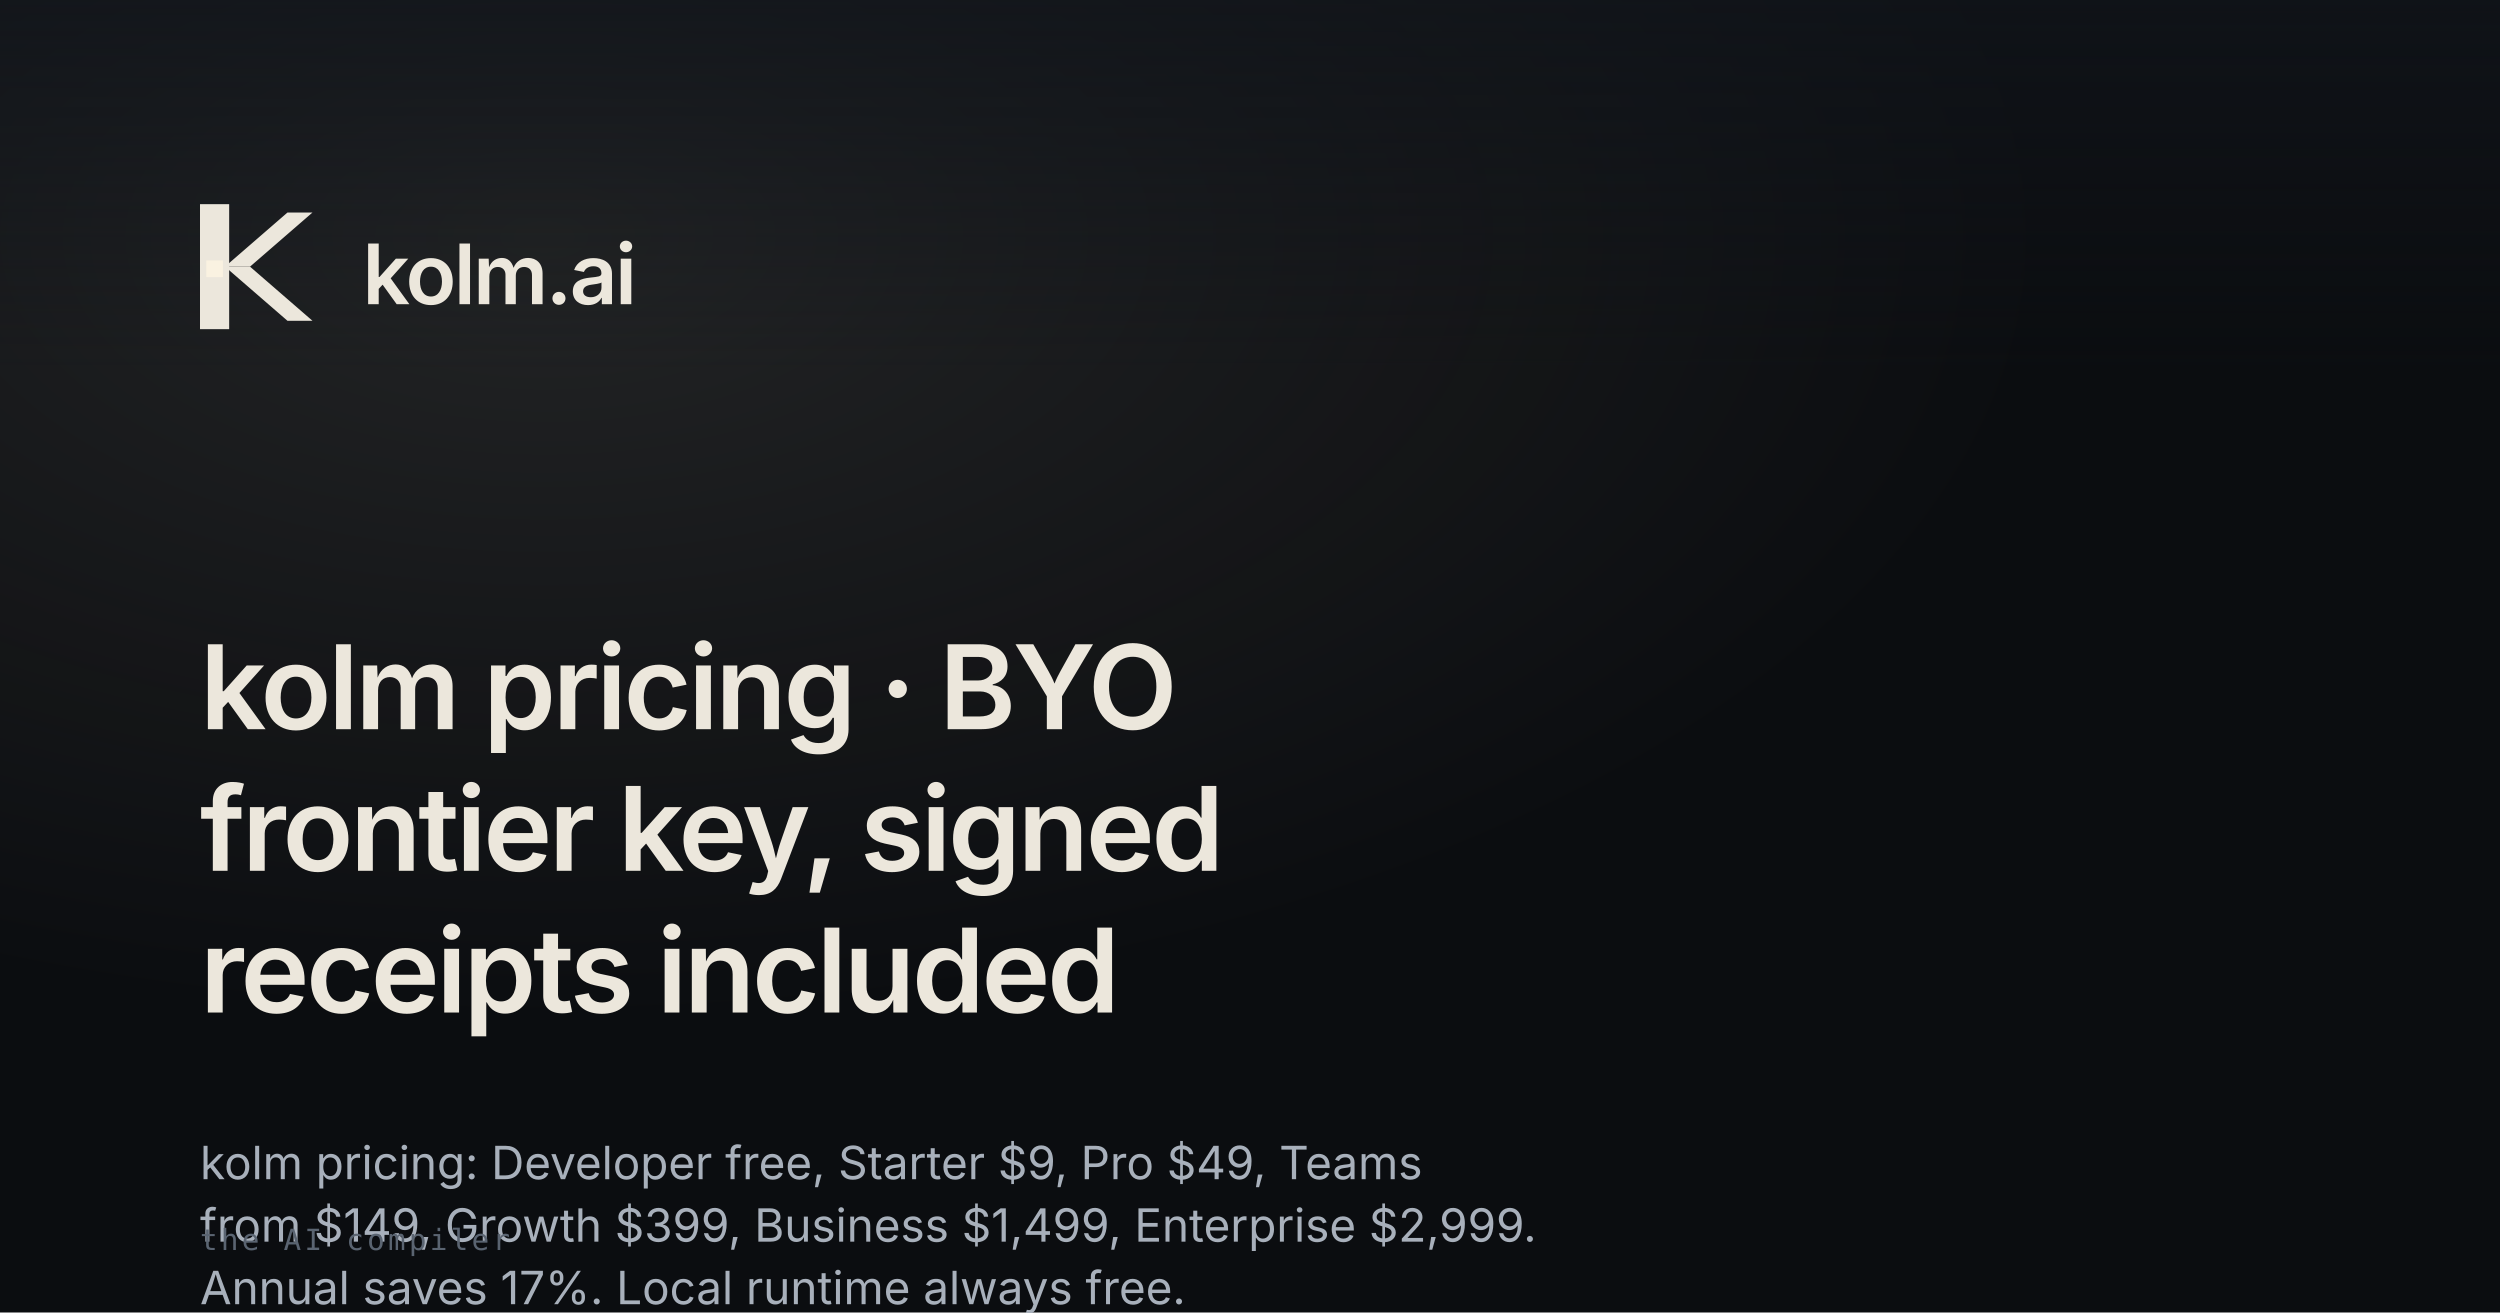
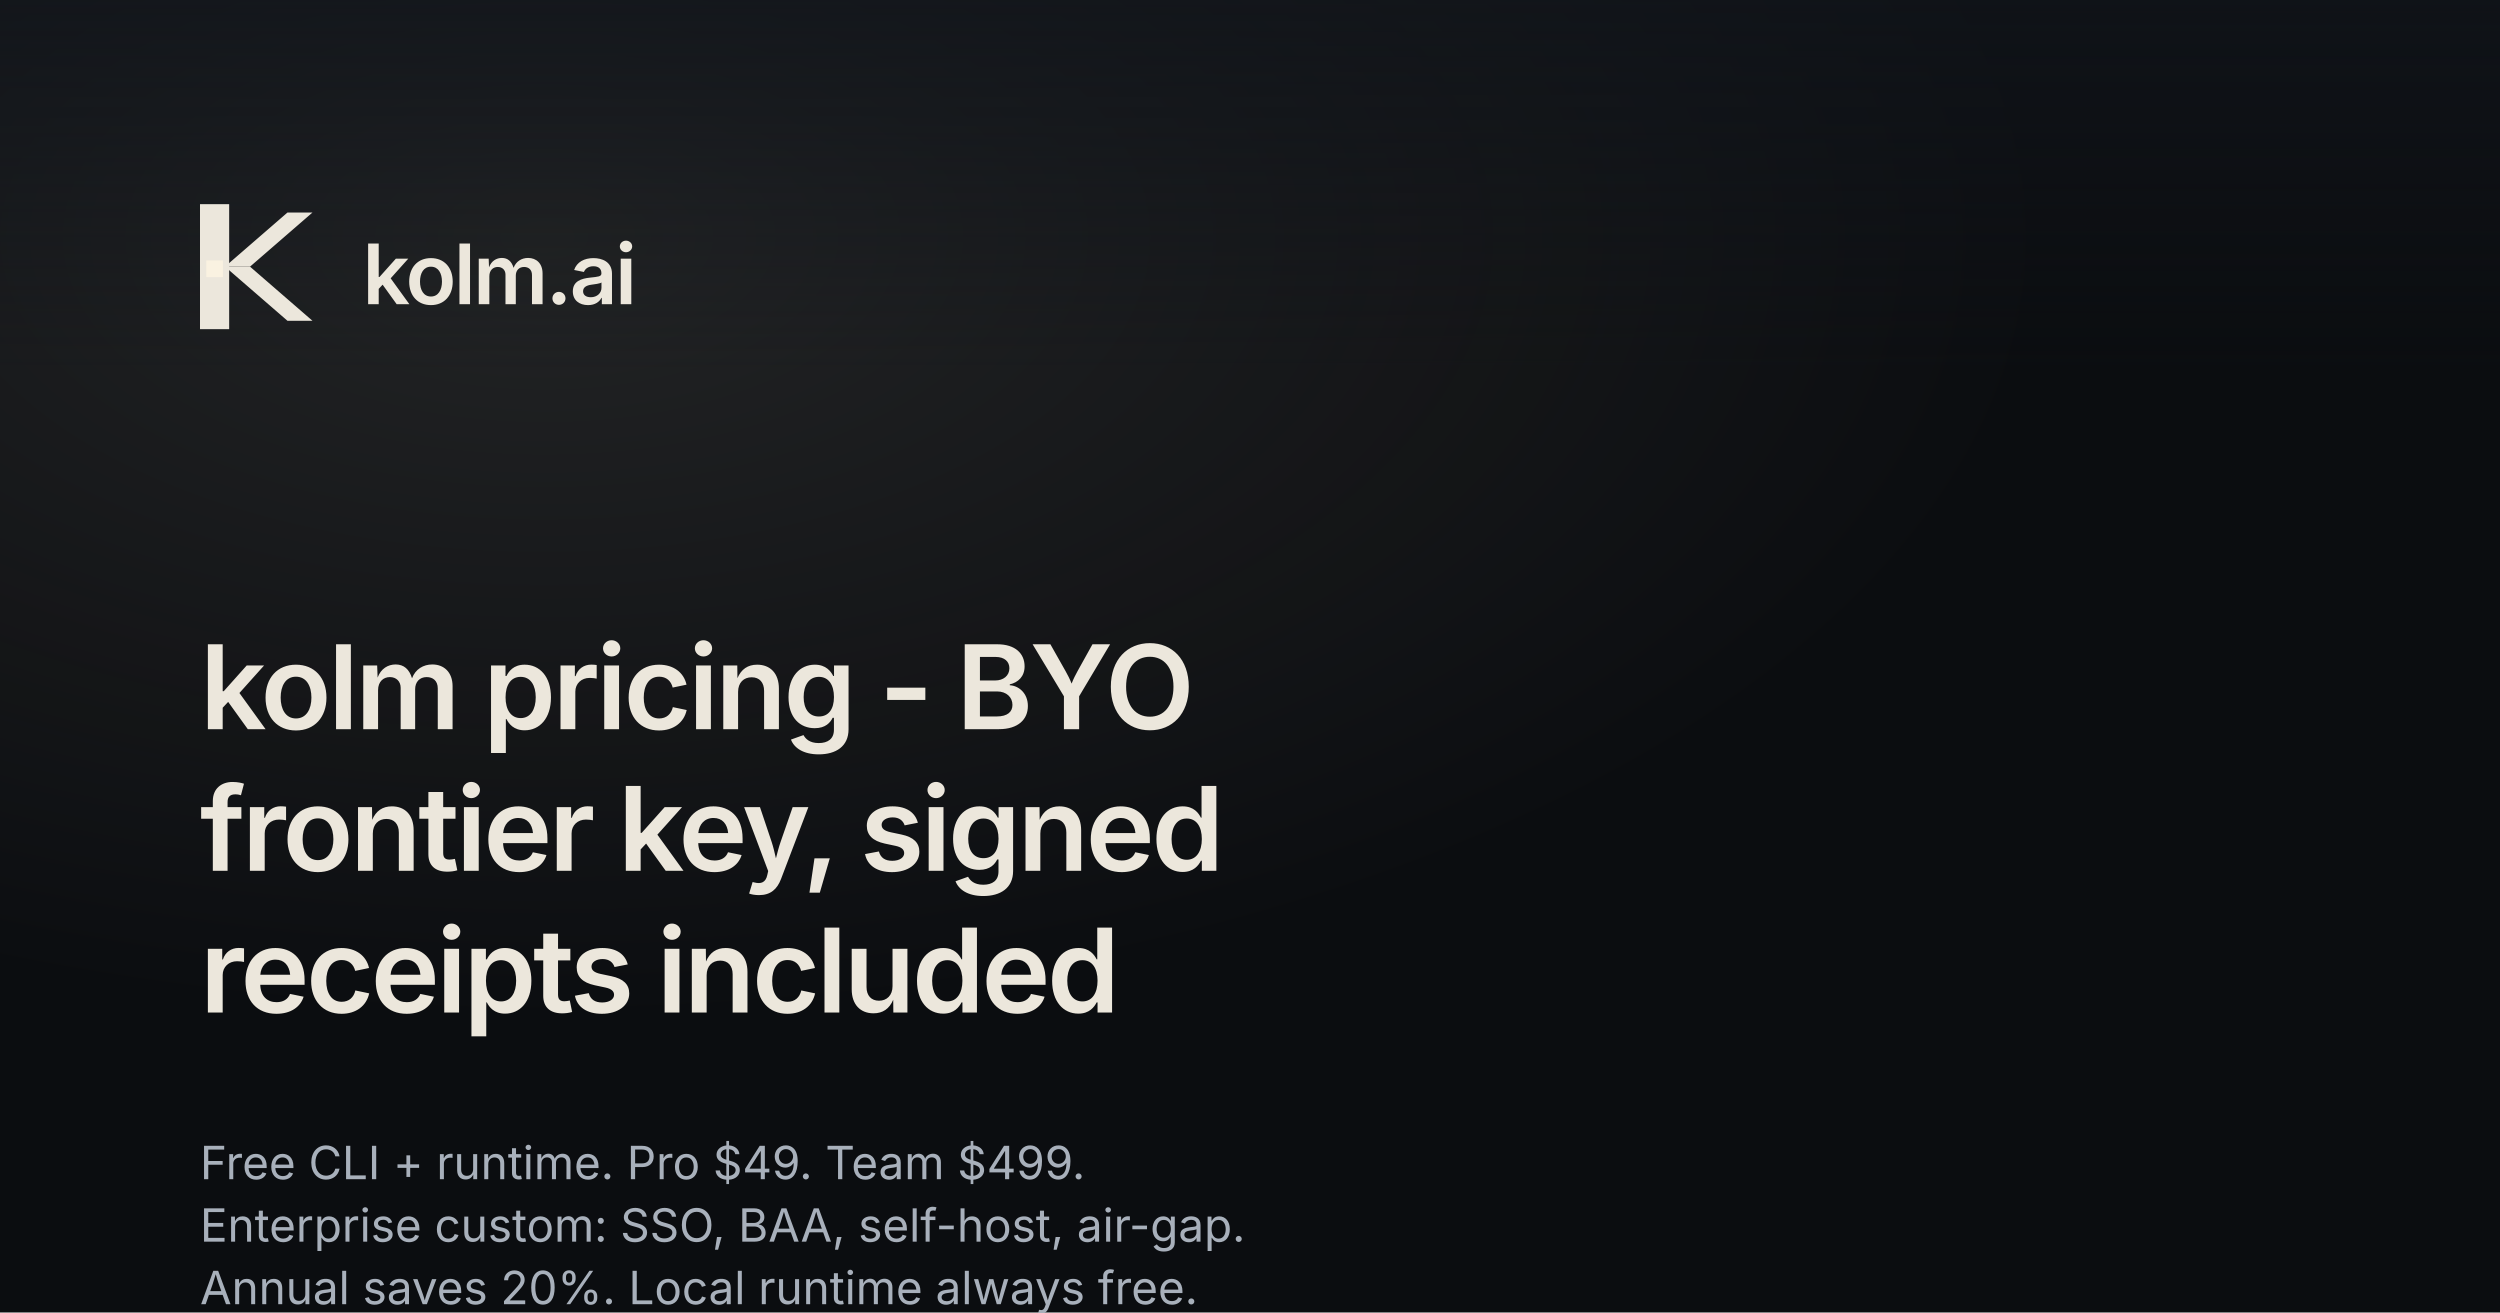
- <svg xmlns="http://www.w3.org/2000/svg" width="1200" height="630" viewBox="0 0 1200 630" role="img" aria-label="kolm pricing · BYO frontier key, signed receipts included | kolm.ai">
+ <svg xmlns="http://www.w3.org/2000/svg" width="1200" height="630" viewBox="0 0 1200 630" role="img" aria-label="kolm pricing - Free, Pro, Team, Enterprise | kolm.ai">
  <defs>
    <radialGradient id="glow" cx="22%" cy="18%" r="60%">
      <stop offset="0%" stop-color="#faf2e1" stop-opacity="0.10" />
      <stop offset="100%" stop-color="#faf2e1" stop-opacity="0" />
    </radialGradient>
    <linearGradient id="topfade" x1="0" y1="0" x2="0" y2="1">
      <stop offset="0%" stop-color="#11151b" stop-opacity="0.7" />
      <stop offset="100%" stop-color="#11151b" stop-opacity="0" />
    </linearGradient>
  </defs>
  <rect width="1200" height="630" fill="#0b0d10" />
  <rect width="1200" height="630" fill="url(#glow)" />
  <rect width="1200" height="180" fill="url(#topfade)" />
  <g transform="translate(96 96)">
    <rect x="0" y="2" width="14" height="60" fill="#ece7dc" />
    <path d="M42 6 L54 6 L24 32 L12 32 Z" fill="#ece7dc" />
    <path d="M12 32 L24 32 L54 58 L42 58 Z" fill="#ece7dc" />
    <rect x="3" y="29" width="8" height="8" fill="#faf2e1" />
    <text x="78" y="50" fill="#ece7dc" font-family="-apple-system,BlinkMacSystemFont,'SF Pro Display','Inter','Segoe UI',system-ui,sans-serif" font-size="40" font-weight="600" letter-spacing="-1.2">kolm.ai</text>
  </g>
-   <text x="96" y="350" fill="#ece7dc" font-family="-apple-system,BlinkMacSystemFont,'SF Pro Display','Inter','Segoe UI',system-ui,sans-serif" font-size="56" font-weight="640" letter-spacing="-1.6">kolm pricing · BYO</text>
+   <text x="96" y="350" fill="#ece7dc" font-family="-apple-system,BlinkMacSystemFont,'SF Pro Display','Inter','Segoe UI',system-ui,sans-serif" font-size="56" font-weight="640" letter-spacing="-1.6">kolm pricing - BYO</text>
  <text x="96" y="418" fill="#ece7dc" font-family="-apple-system,BlinkMacSystemFont,'SF Pro Display','Inter','Segoe UI',system-ui,sans-serif" font-size="56" font-weight="640" letter-spacing="-1.6">frontier key, signed</text>
  <text x="96" y="486" fill="#ece7dc" font-family="-apple-system,BlinkMacSystemFont,'SF Pro Display','Inter','Segoe UI',system-ui,sans-serif" font-size="56" font-weight="640" letter-spacing="-1.6">receipts included</text>
-   <text x="96" y="566" fill="#a8b0bb" font-family="-apple-system,BlinkMacSystemFont,'SF Pro Text','Inter','Segoe UI',system-ui,sans-serif" font-size="22" font-weight="400">kolm pricing: Developer free, Starter $9, Pro $49, Teams</text>
-   <text x="96" y="596" fill="#a8b0bb" font-family="-apple-system,BlinkMacSystemFont,'SF Pro Text','Inter','Segoe UI',system-ui,sans-serif" font-size="22" font-weight="400">from $149, Growth $399, Business $1,499, Enterprise $2,999.</text>
-   <text x="96" y="626" fill="#a8b0bb" font-family="-apple-system,BlinkMacSystemFont,'SF Pro Text','Inter','Segoe UI',system-ui,sans-serif" font-size="22" font-weight="400">Annual saves 17%. Local runtime always free.</text>
-   <text x="96" y="600" fill="#5a6471" font-family="ui-monospace,'SF Mono',Menlo,Consolas,monospace" font-size="14" letter-spacing="1.6">the AI compiler</text>
+   <text x="96" y="566" fill="#a8b0bb" font-family="-apple-system,BlinkMacSystemFont,'SF Pro Text','Inter','Segoe UI',system-ui,sans-serif" font-size="22" font-weight="400">Free CLI + runtime. Pro $49. Team $499.</text>
+   <text x="96" y="596" fill="#a8b0bb" font-family="-apple-system,BlinkMacSystemFont,'SF Pro Text','Inter','Segoe UI',system-ui,sans-serif" font-size="22" font-weight="400">Enterprise custom: SSO, BAA, self-host, air-gap.</text>
+   <text x="96" y="626" fill="#a8b0bb" font-family="-apple-system,BlinkMacSystemFont,'SF Pro Text','Inter','Segoe UI',system-ui,sans-serif" font-size="22" font-weight="400">Annual saves 20%. Local runtime always free.</text>
</svg>
